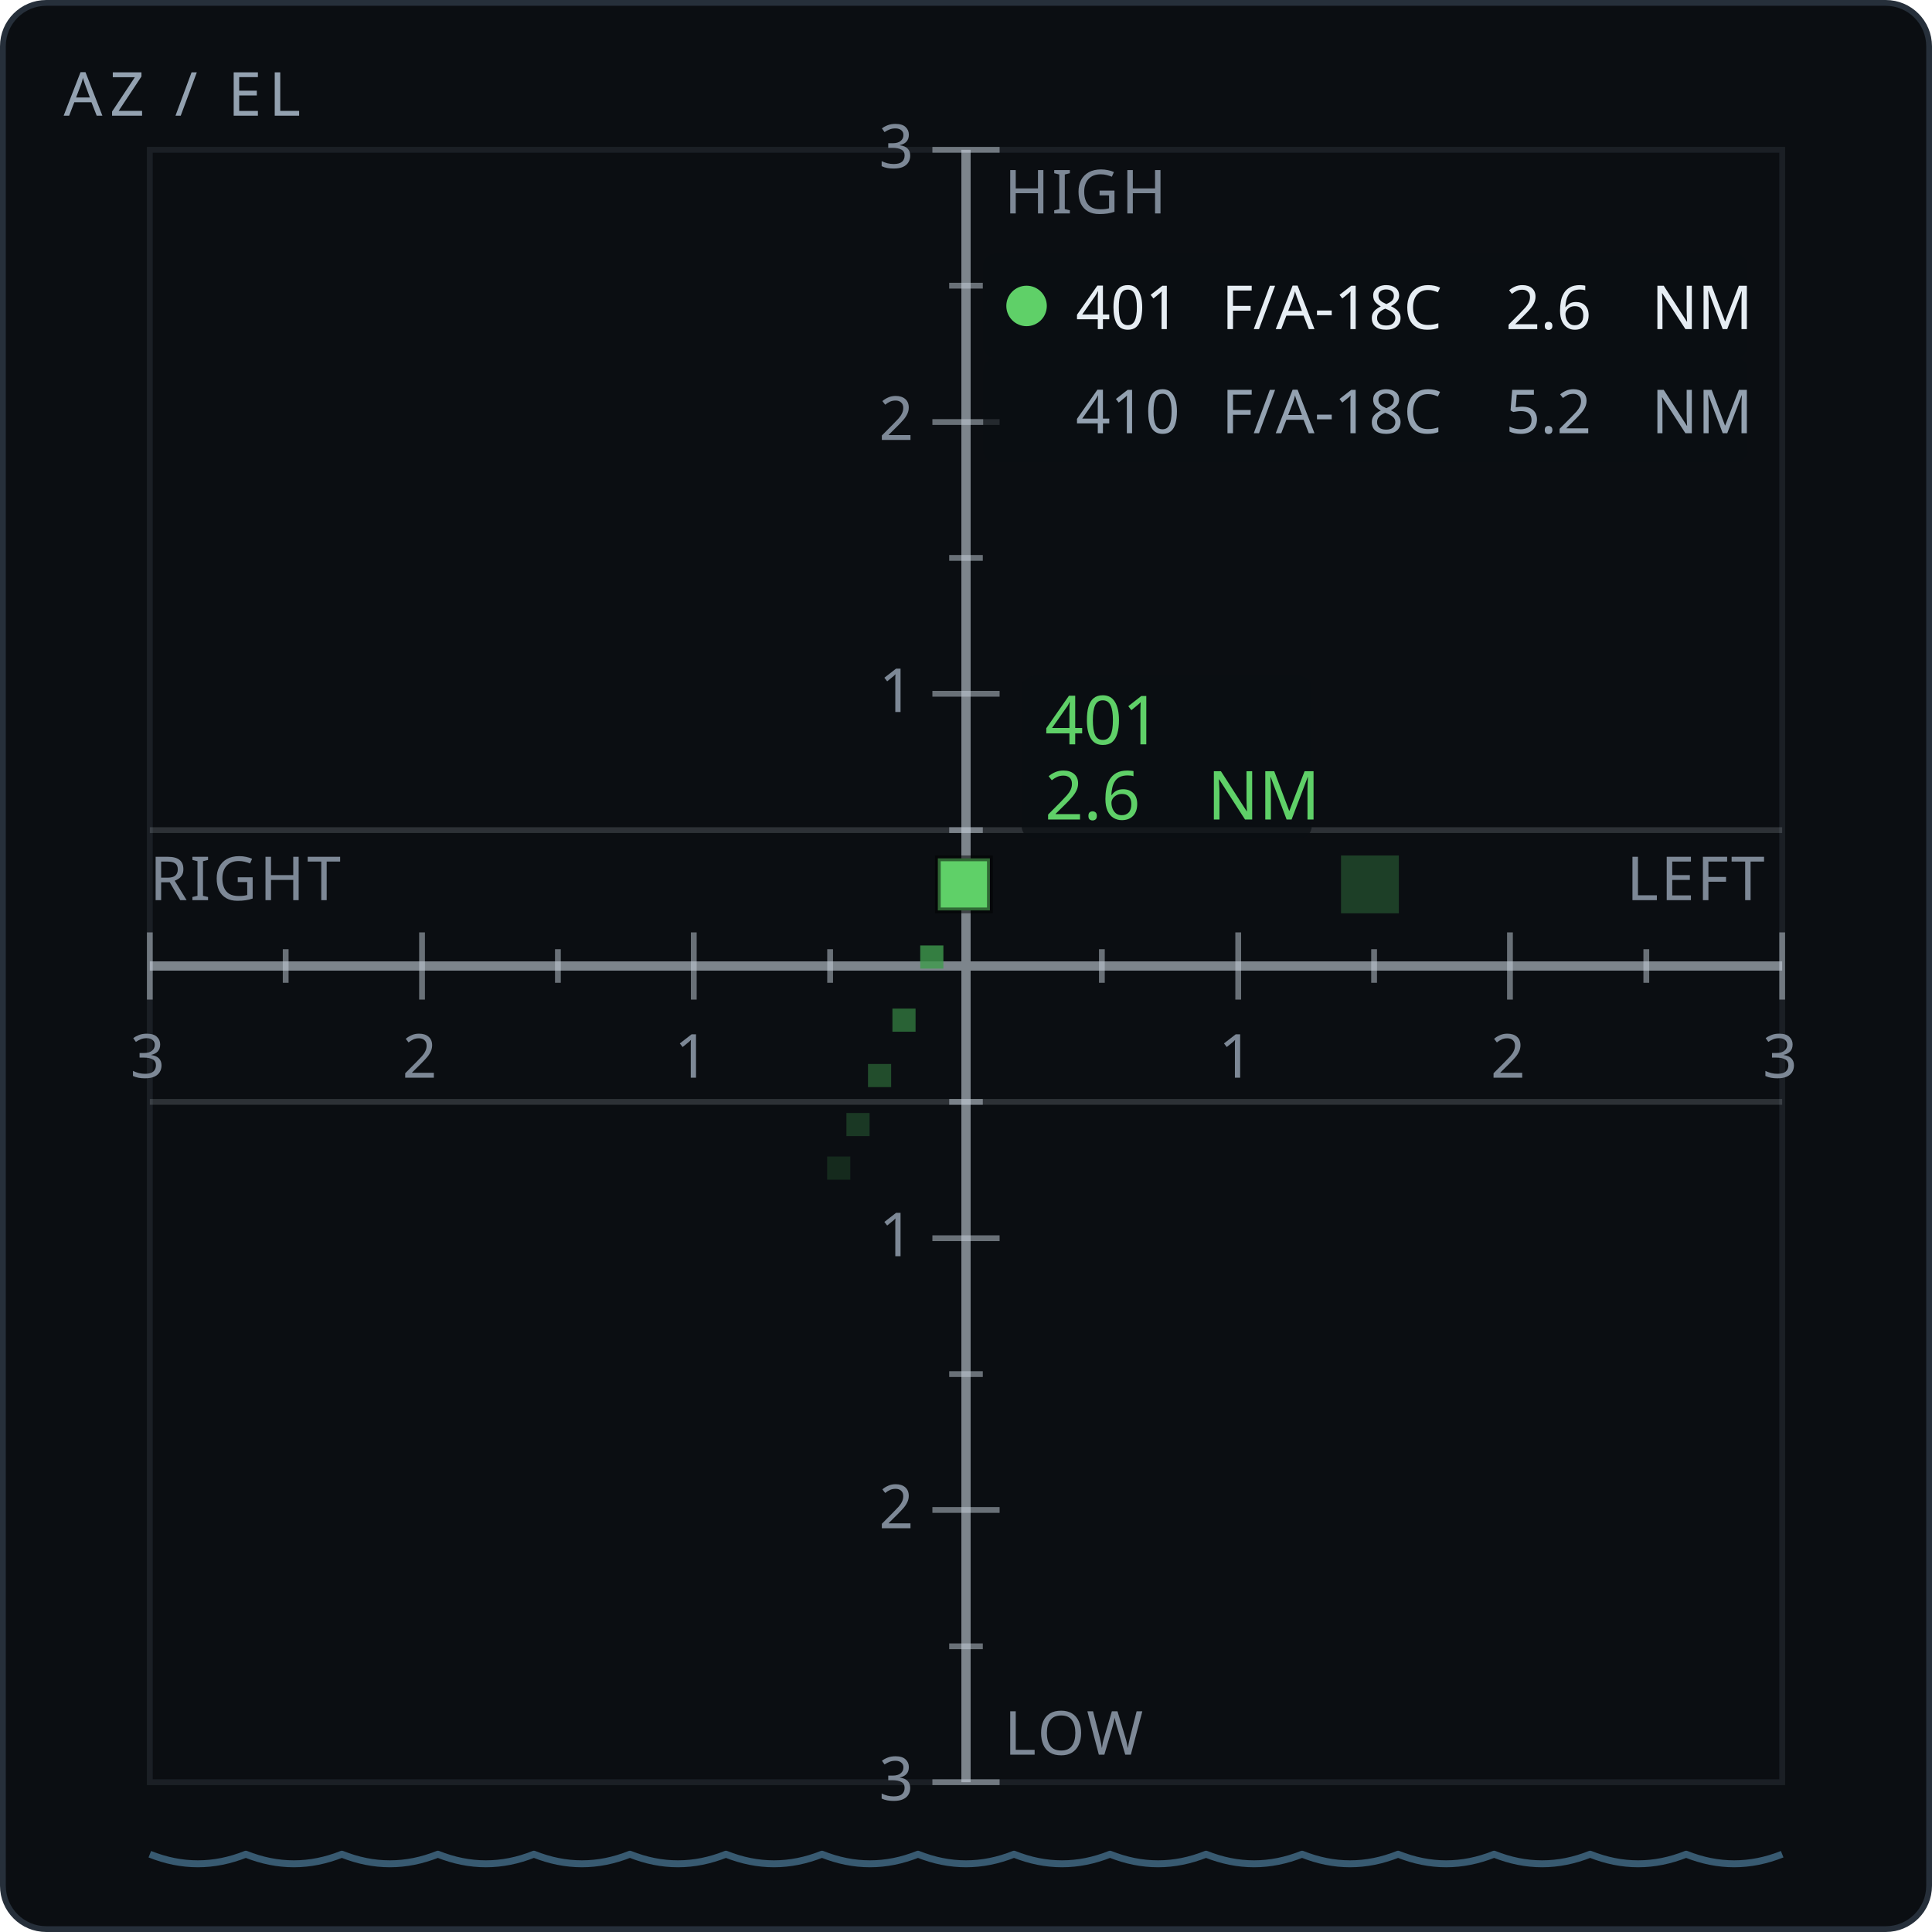
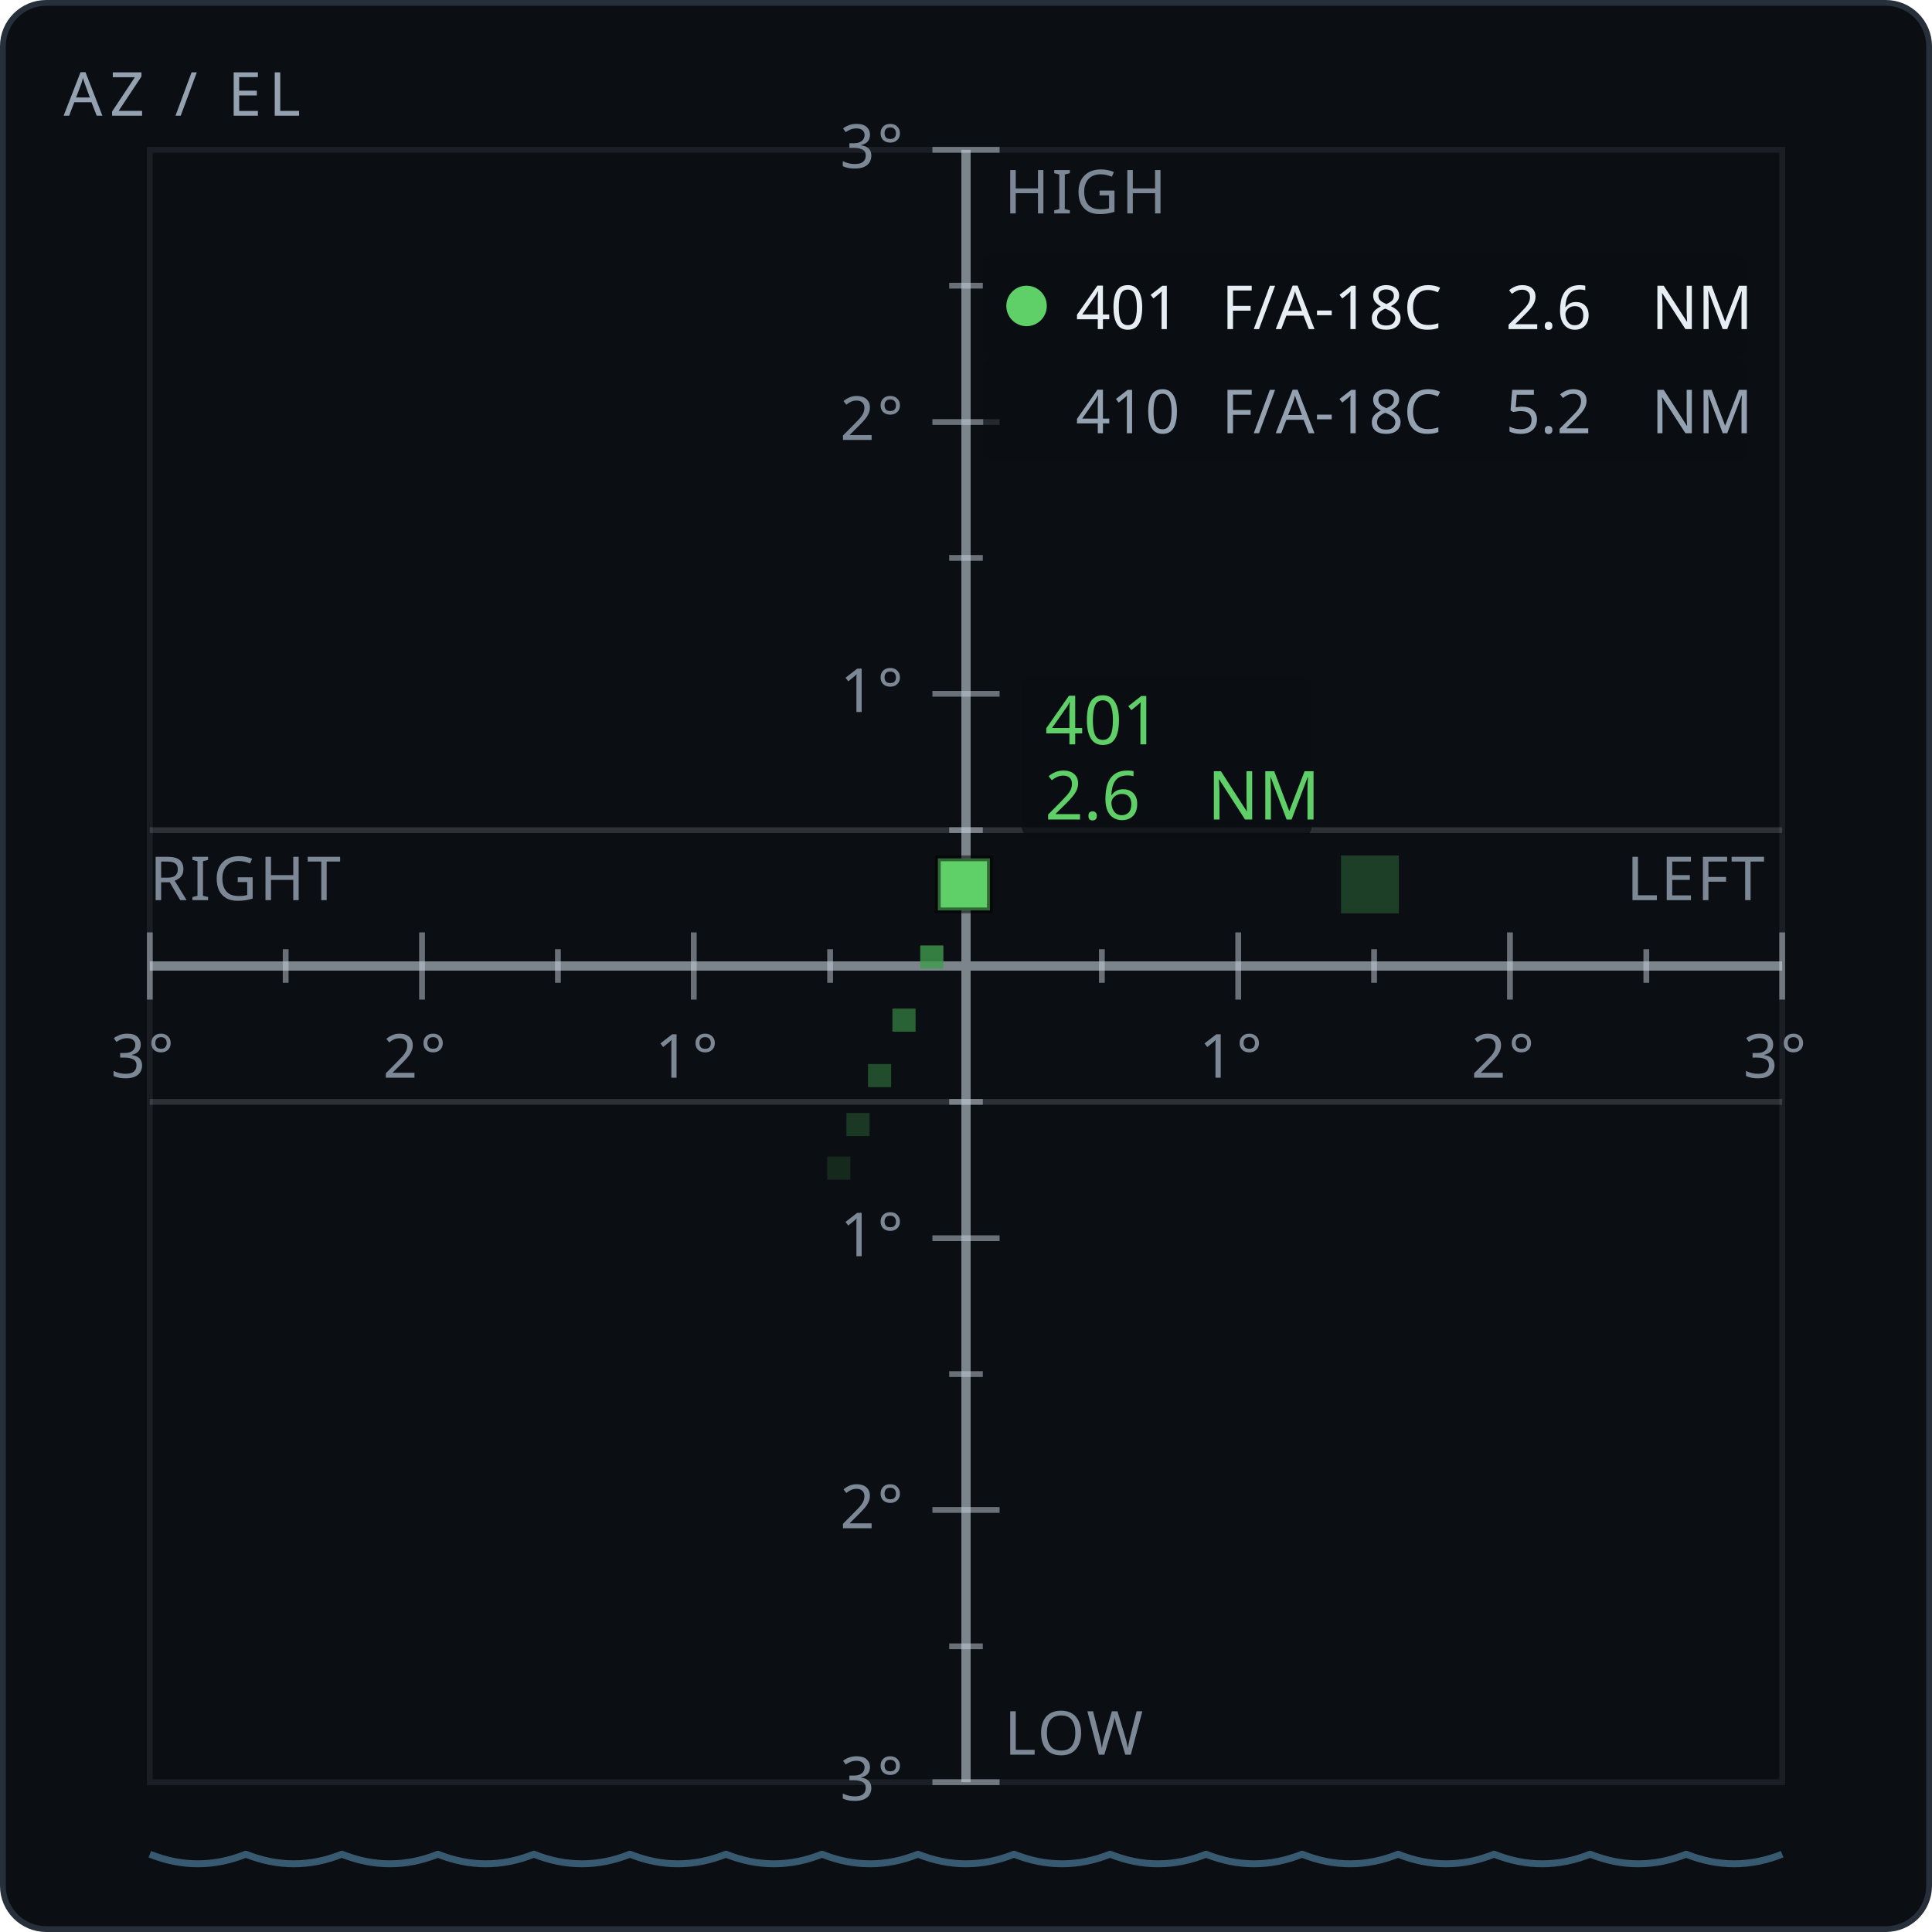
<svg xmlns="http://www.w3.org/2000/svg" width="334" height="334" viewBox="0 0 334 334" fill="none">
  <g id="Scope/AZ EL display / contact=contact">
    <rect id="box" x="0.5" y="0.5" width="333" height="333" rx="7.5" fill="#0B0E12" stroke="#262F3A" stroke-width="1" />
    <g id="span.lbl" transform="translate(11 9)">
      <text id="AZ / EL" fill="#93A1B0" xml:space="preserve" style="white-space: pre" font-family="IBM Plex Mono" font-size="10.5" font-weight="400" letter-spacing="0.12em">
        <tspan x="0" y="11.01">AZ / EL</tspan>
      </text>
    </g>
    <g id="svg" transform="translate(1 1) scale(0.83)">
      <rect x="30" y="30" width="340" height="340" stroke="rgb(147, 161, 176)" fill="none" fill-opacity="1" fill-rule="nonzero" stroke-opacity="0.12" stroke-linecap="butt" stroke-linejoin="miter" stroke-miterlimit="4" opacity="1" stroke-width="1.205" />
      <path d="M370 171.7H30M370 228.3H30" stroke="rgb(201, 211, 221)" fill="none" fill-opacity="1" fill-rule="nonzero" stroke-opacity="0.18" stroke-linecap="butt" stroke-linejoin="miter" stroke-miterlimit="4" opacity="1" stroke-width="1.205" />
      <path d="M370 200H30M200 30V370" stroke="rgb(201, 211, 221)" stroke-opacity="0.6" stroke-width="1.928" fill="none" fill-opacity="1" fill-rule="nonzero" stroke-linecap="butt" stroke-linejoin="miter" stroke-miterlimit="4" opacity="1" />
      <path d="M370.0 193.0v14.0M341.7 196.5v7.0M313.3 193.0v14.0M285.0 196.5v7.0M256.7 193.0v14.0M228.3 196.5v7.0M171.7 196.5v7.0M143.3 193.0v14.0M115.0 196.5v7.0M86.7 193.0v14.0M58.3 196.5v7.0M30.0 193.0v14.0M193.0 370.0h14.0M196.5 341.7h7.0M193.0 313.3h14.0M196.5 285.0h7.0M193.0 256.7h14.0M196.5 228.3h7.0M196.5 171.7h7.0M193.0 143.3h14.0M196.5 115.0h7.0M193.0 86.7h14.0M196.5 58.3h7.0M193.0 30.0h14.0" stroke="rgb(201, 211, 221)" stroke-opacity="0.5" fill="none" fill-opacity="1" fill-rule="nonzero" stroke-linecap="butt" stroke-linejoin="miter" stroke-miterlimit="4" opacity="1" stroke-width="1.205" />
      <line x1="199.6" y1="183.0" x2="202.0" y2="182.3" stroke="rgb(95, 208, 104)" stroke-width="2.169" stroke-linecap="round" fill="rgb(0, 0, 0)" fill-opacity="1" fill-rule="nonzero" stroke-opacity="1" stroke-linejoin="miter" stroke-miterlimit="4" opacity="1" />
      <path d="M30 385q10.00 4 20.00 0q10.00 4 20.00 0q10.00 4 20.00 0q10.00 4 20.00 0q10.00 4 20.00 0q10.00 4 20.00 0q10.00 4 20.00 0q10.00 4 20.00 0q10.00 4 20.00 0q10.00 4 20.00 0q10.00 4 20.00 0q10.00 4 20.00 0q10.00 4 20.00 0q10.00 4 20.00 0q10.00 4 20.00 0q10.00 4 20.00 0q10.00 4 20.00 0" stroke="rgb(111, 182, 230)" stroke-width="1.446" fill="none" stroke-linejoin="round" fill-opacity="1" fill-rule="nonzero" stroke-opacity="0.45" stroke-linecap="butt" stroke-miterlimit="4" opacity="1" />
    </g>
    <g id="div" transform="translate(1 1)">
-       <g id="span.mono" transform="translate(303.73 174.3)">
-         <text id="3" fill="#7D8896" xml:space="preserve" style="white-space: pre" font-family="IBM Plex Mono" font-size="10.5" font-weight="400" letter-spacing="0.04em">
-           <tspan x="0" y="11.01">3</tspan>
+       <g id="span.mono" transform="translate(300.37 174.3)">
+         <text id="3°" fill="#7D8896" xml:space="preserve" style="white-space: pre" font-family="IBM Plex Mono" font-size="10.5" font-weight="400" letter-spacing="0.04em">
+           <tspan x="0" y="11.01">3°</tspan>
        </text>
      </g>
-       <g id="span.mono" transform="translate(256.7 174.3)">
-         <text id="2" fill="#7D8896" xml:space="preserve" style="white-space: pre" font-family="IBM Plex Mono" font-size="10.5" font-weight="400" letter-spacing="0.04em">
-           <tspan x="0" y="11.01">2</tspan>
+       <g id="span.mono" transform="translate(253.34 174.3)">
+         <text id="2°" fill="#7D8896" xml:space="preserve" style="white-space: pre" font-family="IBM Plex Mono" font-size="10.5" font-weight="400" letter-spacing="0.04em">
+           <tspan x="0" y="11.01">2°</tspan>
        </text>
      </g>
-       <g id="span.mono" transform="translate(209.66 174.3)">
-         <text id="1" fill="#7D8896" xml:space="preserve" style="white-space: pre" font-family="IBM Plex Mono" font-size="10.5" font-weight="400" letter-spacing="0.04em">
-           <tspan x="0" y="11.01">1</tspan>
+       <g id="span.mono" transform="translate(206.3 174.3)">
+         <text id="1°" fill="#7D8896" xml:space="preserve" style="white-space: pre" font-family="IBM Plex Mono" font-size="10.5" font-weight="400" letter-spacing="0.04em">
+           <tspan x="0" y="11.01">1°</tspan>
        </text>
      </g>
-       <g id="span.mono" transform="translate(115.59 174.3)">
-         <text id="1" fill="#7D8896" xml:space="preserve" style="white-space: pre" font-family="IBM Plex Mono" font-size="10.5" font-weight="400" letter-spacing="0.04em">
-           <tspan x="0" y="11.01">1</tspan>
+       <g id="span.mono" transform="translate(112.23 174.3)">
+         <text id="1°" fill="#7D8896" xml:space="preserve" style="white-space: pre" font-family="IBM Plex Mono" font-size="10.5" font-weight="400" letter-spacing="0.04em">
+           <tspan x="0" y="11.01">1°</tspan>
        </text>
      </g>
-       <g id="span.mono" transform="translate(68.55 174.3)">
-         <text id="2" fill="#7D8896" xml:space="preserve" style="white-space: pre" font-family="IBM Plex Mono" font-size="10.5" font-weight="400" letter-spacing="0.04em">
-           <tspan x="0" y="11.01">2</tspan>
+       <g id="span.mono" transform="translate(65.2 174.3)">
+         <text id="2°" fill="#7D8896" xml:space="preserve" style="white-space: pre" font-family="IBM Plex Mono" font-size="10.5" font-weight="400" letter-spacing="0.04em">
+           <tspan x="0" y="11.01">2°</tspan>
        </text>
      </g>
-       <g id="span.mono" transform="translate(21.52 174.3)">
-         <text id="3" fill="#7D8896" xml:space="preserve" style="white-space: pre" font-family="IBM Plex Mono" font-size="10.5" font-weight="400" letter-spacing="0.04em">
-           <tspan x="0" y="11.01">3</tspan>
+       <g id="span.mono" transform="translate(18.16 174.3)">
+         <text id="3°" fill="#7D8896" xml:space="preserve" style="white-space: pre" font-family="IBM Plex Mono" font-size="10.5" font-weight="400" letter-spacing="0.04em">
+           <tspan x="0" y="11.01">3°</tspan>
        </text>
      </g>
-       <g id="span.mono" transform="translate(150.95 299.22)">
-         <text id="3" fill="#7D8896" xml:space="preserve" style="white-space: pre" font-family="IBM Plex Mono" font-size="10.5" font-weight="400" letter-spacing="0.04em">
-           <tspan x="0" y="11.01">3</tspan>
+       <g id="span.mono" transform="translate(144.23 299.22)">
+         <text id="3°" fill="#7D8896" xml:space="preserve" style="white-space: pre" font-family="IBM Plex Mono" font-size="10.5" font-weight="400" letter-spacing="0.04em">
+           <tspan x="0" y="11.01">3°</tspan>
        </text>
      </g>
-       <g id="span.mono" transform="translate(150.95 252.19)">
-         <text id="2" fill="#7D8896" xml:space="preserve" style="white-space: pre" font-family="IBM Plex Mono" font-size="10.5" font-weight="400" letter-spacing="0.04em">
-           <tspan x="0" y="11.01">2</tspan>
+       <g id="span.mono" transform="translate(144.23 252.19)">
+         <text id="2°" fill="#7D8896" xml:space="preserve" style="white-space: pre" font-family="IBM Plex Mono" font-size="10.5" font-weight="400" letter-spacing="0.04em">
+           <tspan x="0" y="11.01">2°</tspan>
        </text>
      </g>
-       <g id="span.mono" transform="translate(150.95 205.16)">
-         <text id="1" fill="#7D8896" xml:space="preserve" style="white-space: pre" font-family="IBM Plex Mono" font-size="10.5" font-weight="400" letter-spacing="0.04em">
-           <tspan x="0" y="11.01">1</tspan>
+       <g id="span.mono" transform="translate(144.23 205.16)">
+         <text id="1°" fill="#7D8896" xml:space="preserve" style="white-space: pre" font-family="IBM Plex Mono" font-size="10.5" font-weight="400" letter-spacing="0.04em">
+           <tspan x="0" y="11.01">1°</tspan>
        </text>
      </g>
-       <g id="span.mono" transform="translate(150.95 111.08)">
-         <text id="1" fill="#7D8896" xml:space="preserve" style="white-space: pre" font-family="IBM Plex Mono" font-size="10.5" font-weight="400" letter-spacing="0.04em">
-           <tspan x="0" y="11.01">1</tspan>
+       <g id="span.mono" transform="translate(144.23 111.08)">
+         <text id="1°" fill="#7D8896" xml:space="preserve" style="white-space: pre" font-family="IBM Plex Mono" font-size="10.5" font-weight="400" letter-spacing="0.04em">
+           <tspan x="0" y="11.01">1°</tspan>
        </text>
      </g>
-       <g id="span.mono" transform="translate(150.95 64.05)">
-         <text id="2" fill="#7D8896" xml:space="preserve" style="white-space: pre" font-family="IBM Plex Mono" font-size="10.5" font-weight="400" letter-spacing="0.04em">
-           <tspan x="0" y="11.01">2</tspan>
+       <g id="span.mono" transform="translate(144.23 64.05)">
+         <text id="2°" fill="#7D8896" xml:space="preserve" style="white-space: pre" font-family="IBM Plex Mono" font-size="10.5" font-weight="400" letter-spacing="0.04em">
+           <tspan x="0" y="11.01">2°</tspan>
        </text>
      </g>
-       <g id="span.mono" transform="translate(150.95 17.02)">
-         <text id="3" fill="#7D8896" xml:space="preserve" style="white-space: pre" font-family="IBM Plex Mono" font-size="10.5" font-weight="400" letter-spacing="0.04em">
-           <tspan x="0" y="11.01">3</tspan>
+       <g id="span.mono" transform="translate(144.23 17.02)">
+         <text id="3°" fill="#7D8896" xml:space="preserve" style="white-space: pre" font-family="IBM Plex Mono" font-size="10.5" font-weight="400" letter-spacing="0.04em">
+           <tspan x="0" y="11.01">3°</tspan>
        </text>
      </g>
      <g id="span.mono" transform="translate(24.89 143.61)">
        <text id="RIGHT" fill="#7D8896" xml:space="preserve" style="white-space: pre" font-family="IBM Plex Mono" font-size="10.5" font-weight="400" letter-spacing="0.04em">
          <tspan x="0" y="11.01">RIGHT</tspan>
        </text>
      </g>
      <g id="span.mono" transform="translate(280.2 143.61)">
        <text id="LEFT" fill="#7D8896" xml:space="preserve" style="white-space: pre" font-family="IBM Plex Mono" font-size="10.5" font-weight="400" letter-spacing="0.04em">
          <tspan x="0" y="11.01">LEFT</tspan>
        </text>
      </g>
      <g id="span.mono" transform="translate(172.63 24.89)">
        <text id="HIGH" fill="#7D8896" xml:space="preserve" style="white-space: pre" font-family="IBM Plex Mono" font-size="10.5" font-weight="400" letter-spacing="0.04em">
          <tspan x="0" y="11.01">HIGH</tspan>
        </text>
      </g>
      <g id="span.mono" transform="translate(172.63 291.34)">
        <text id="LOW" fill="#7D8896" xml:space="preserve" style="white-space: pre" font-family="IBM Plex Mono" font-size="10.5" font-weight="400" letter-spacing="0.04em">
          <tspan x="0" y="11.01">LOW</tspan>
        </text>
      </g>
      <g id="span" transform="translate(230.83 146.89)" opacity="0.35">
        <rect id="fill" width="10" height="10" fill="#3E9A4C" />
      </g>
      <g id="span" transform="translate(158.09 162.45)" opacity="0.8">
        <rect id="fill" width="4" height="4" fill="#3E9A4C" />
      </g>
      <g id="span" transform="translate(153.28 173.36)" opacity="0.6">
        <rect id="fill" width="4" height="4" fill="#3E9A4C" />
      </g>
      <g id="span" transform="translate(149.06 182.94)" opacity="0.45">
        <rect id="fill" width="4" height="4" fill="#3E9A4C" />
      </g>
      <g id="span" transform="translate(145.33 191.41)" opacity="0.3">
        <rect id="fill" width="4" height="4" fill="#3E9A4C" />
      </g>
      <g id="span" transform="translate(142 198.94)" opacity="0.2">
        <rect id="fill" width="4" height="4" fill="#3E9A4C" />
      </g>
      <g id="span" transform="translate(160.63 146.89)">
        <rect id="box" x="0.5" y="0.5" width="9" height="9" fill="#5FD068" stroke="#000000" stroke-opacity="0.5" stroke-width="1" />
      </g>
      <g id="span.mono" transform="translate(175.63 115.89)">
        <rect id="fill" width="50.13" height="28" rx="2" fill="#0B0E12" fill-opacity="0.72" />
        <text id="401" fill="#5FD068" xml:space="preserve" style="white-space: pre" font-family="IBM Plex Mono" font-size="11.7" font-weight="400" letter-spacing="0em">
          <tspan x="4" y="11.79">401</tspan>
        </text>
        <g id="div" transform="translate(4 14)">
          <text id="2.6" fill="#5FD068" xml:space="preserve" style="white-space: pre" font-family="IBM Plex Mono" font-size="11.7" font-weight="400" letter-spacing="0em">
            <tspan x="0" y="10.79">2.6</tspan>
          </text>
          <text id="NM" fill="#5FD068" xml:space="preserve" style="white-space: pre" font-family="IBM Plex Mono" font-size="11.7" font-weight="400" letter-spacing="0em">
            <tspan x="28.08" y="10.79">NM</tspan>
          </text>
        </g>
      </g>
      <g id="401" transform="translate(153.63 139.89)" />
      <g id="410" transform="translate(223.83 139.89)" />
    </g>
    <g id="AZ/EL tracks" transform="translate(169.97 43.89)">
      <g id="button">
        <rect id="fill" width="132.14" height="18" rx="2" fill="#0B0E12" fill-opacity="0.72" />
        <g id="span" transform="translate(4 5.5)">
          <rect id="fill" width="7" height="7" rx="3.5" fill="#5FD068" />
        </g>
        <g id="span" transform="translate(16 0)">
          <text id="401" fill="#E6EDF3" xml:space="preserve" style="white-space: pre" font-family="IBM Plex Mono" font-size="10.5" font-weight="400" letter-spacing="0em">
            <tspan x="0" y="13.01">401</tspan>
          </text>
          <text id="F/A-18C" fill="#E6EDF3" xml:space="preserve" style="white-space: pre" font-family="IBM Plex Mono" font-size="10.5" font-weight="400" letter-spacing="0em">
            <tspan x="25.22" y="13.01">F/A-18C</tspan>
          </text>
        </g>
        <g id="span" transform="translate(90.33 0)">
          <text id="2.6" fill="#E6EDF3" xml:space="preserve" style="white-space: pre" font-family="IBM Plex Mono" font-size="10.5" font-weight="400" letter-spacing="0em">
            <tspan x="0" y="13.01">2.6</tspan>
          </text>
          <text id="NM" fill="#E6EDF3" xml:space="preserve" style="white-space: pre" font-family="IBM Plex Mono" font-size="10.5" font-weight="400" letter-spacing="0em">
            <tspan x="25.21" y="13.01">NM</tspan>
          </text>
        </g>
      </g>
      <g id="button" transform="translate(0 18)">
        <rect id="fill" width="132.14" height="18" rx="2" fill="#0B0E12" fill-opacity="0.72" />
        <g id="span" transform="translate(4 5.5)" />
        <g id="span" transform="translate(16 0)">
          <text id="410" fill="#93A1B0" xml:space="preserve" style="white-space: pre" font-family="IBM Plex Mono" font-size="10.5" font-weight="400" letter-spacing="0em">
            <tspan x="0" y="13.01">410</tspan>
          </text>
          <text id="F/A-18C" fill="#93A1B0" xml:space="preserve" style="white-space: pre" font-family="IBM Plex Mono" font-size="10.5" font-weight="400" letter-spacing="0em">
            <tspan x="25.22" y="13.01">F/A-18C</tspan>
          </text>
        </g>
        <g id="span" transform="translate(90.33 0)">
          <text id="5.2" fill="#93A1B0" xml:space="preserve" style="white-space: pre" font-family="IBM Plex Mono" font-size="10.5" font-weight="400" letter-spacing="0em">
            <tspan x="0" y="13.01">5.2</tspan>
          </text>
          <text id="NM" fill="#93A1B0" xml:space="preserve" style="white-space: pre" font-family="IBM Plex Mono" font-size="10.5" font-weight="400" letter-spacing="0em">
            <tspan x="25.21" y="13.01">NM</tspan>
          </text>
        </g>
      </g>
      <g id="div" transform="translate(0 36)" />
    </g>
  </g>
</svg>
